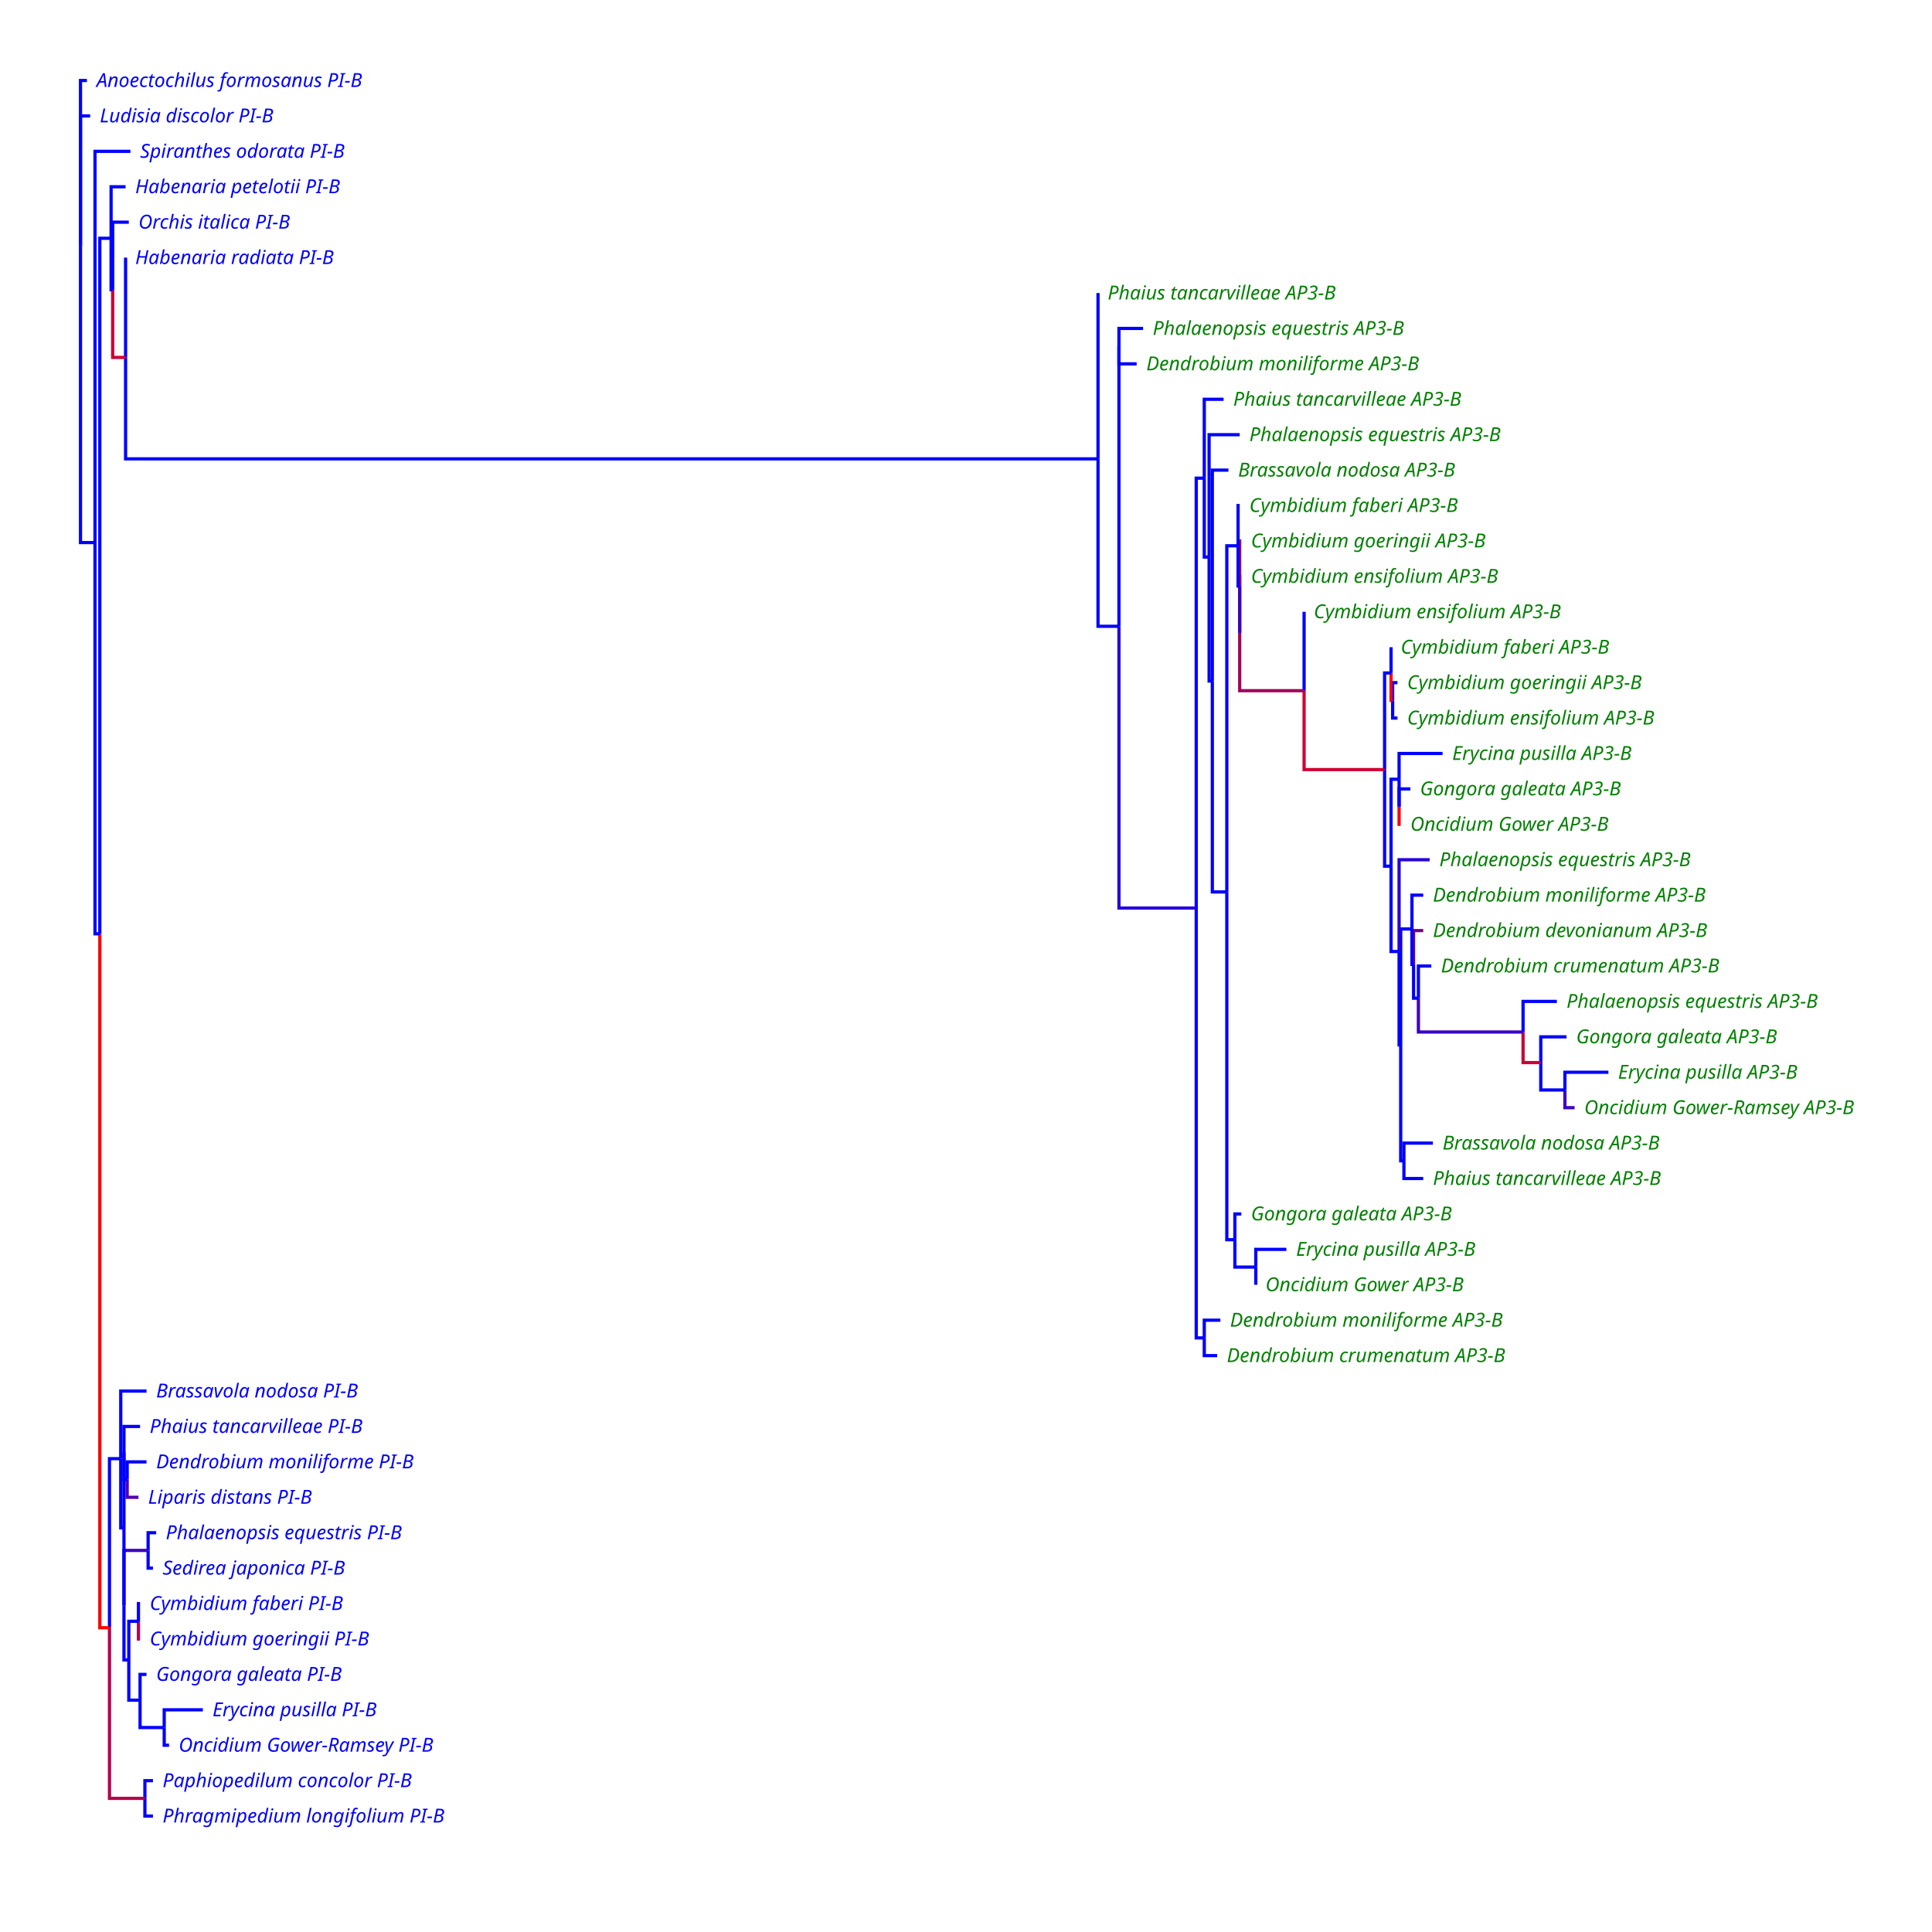
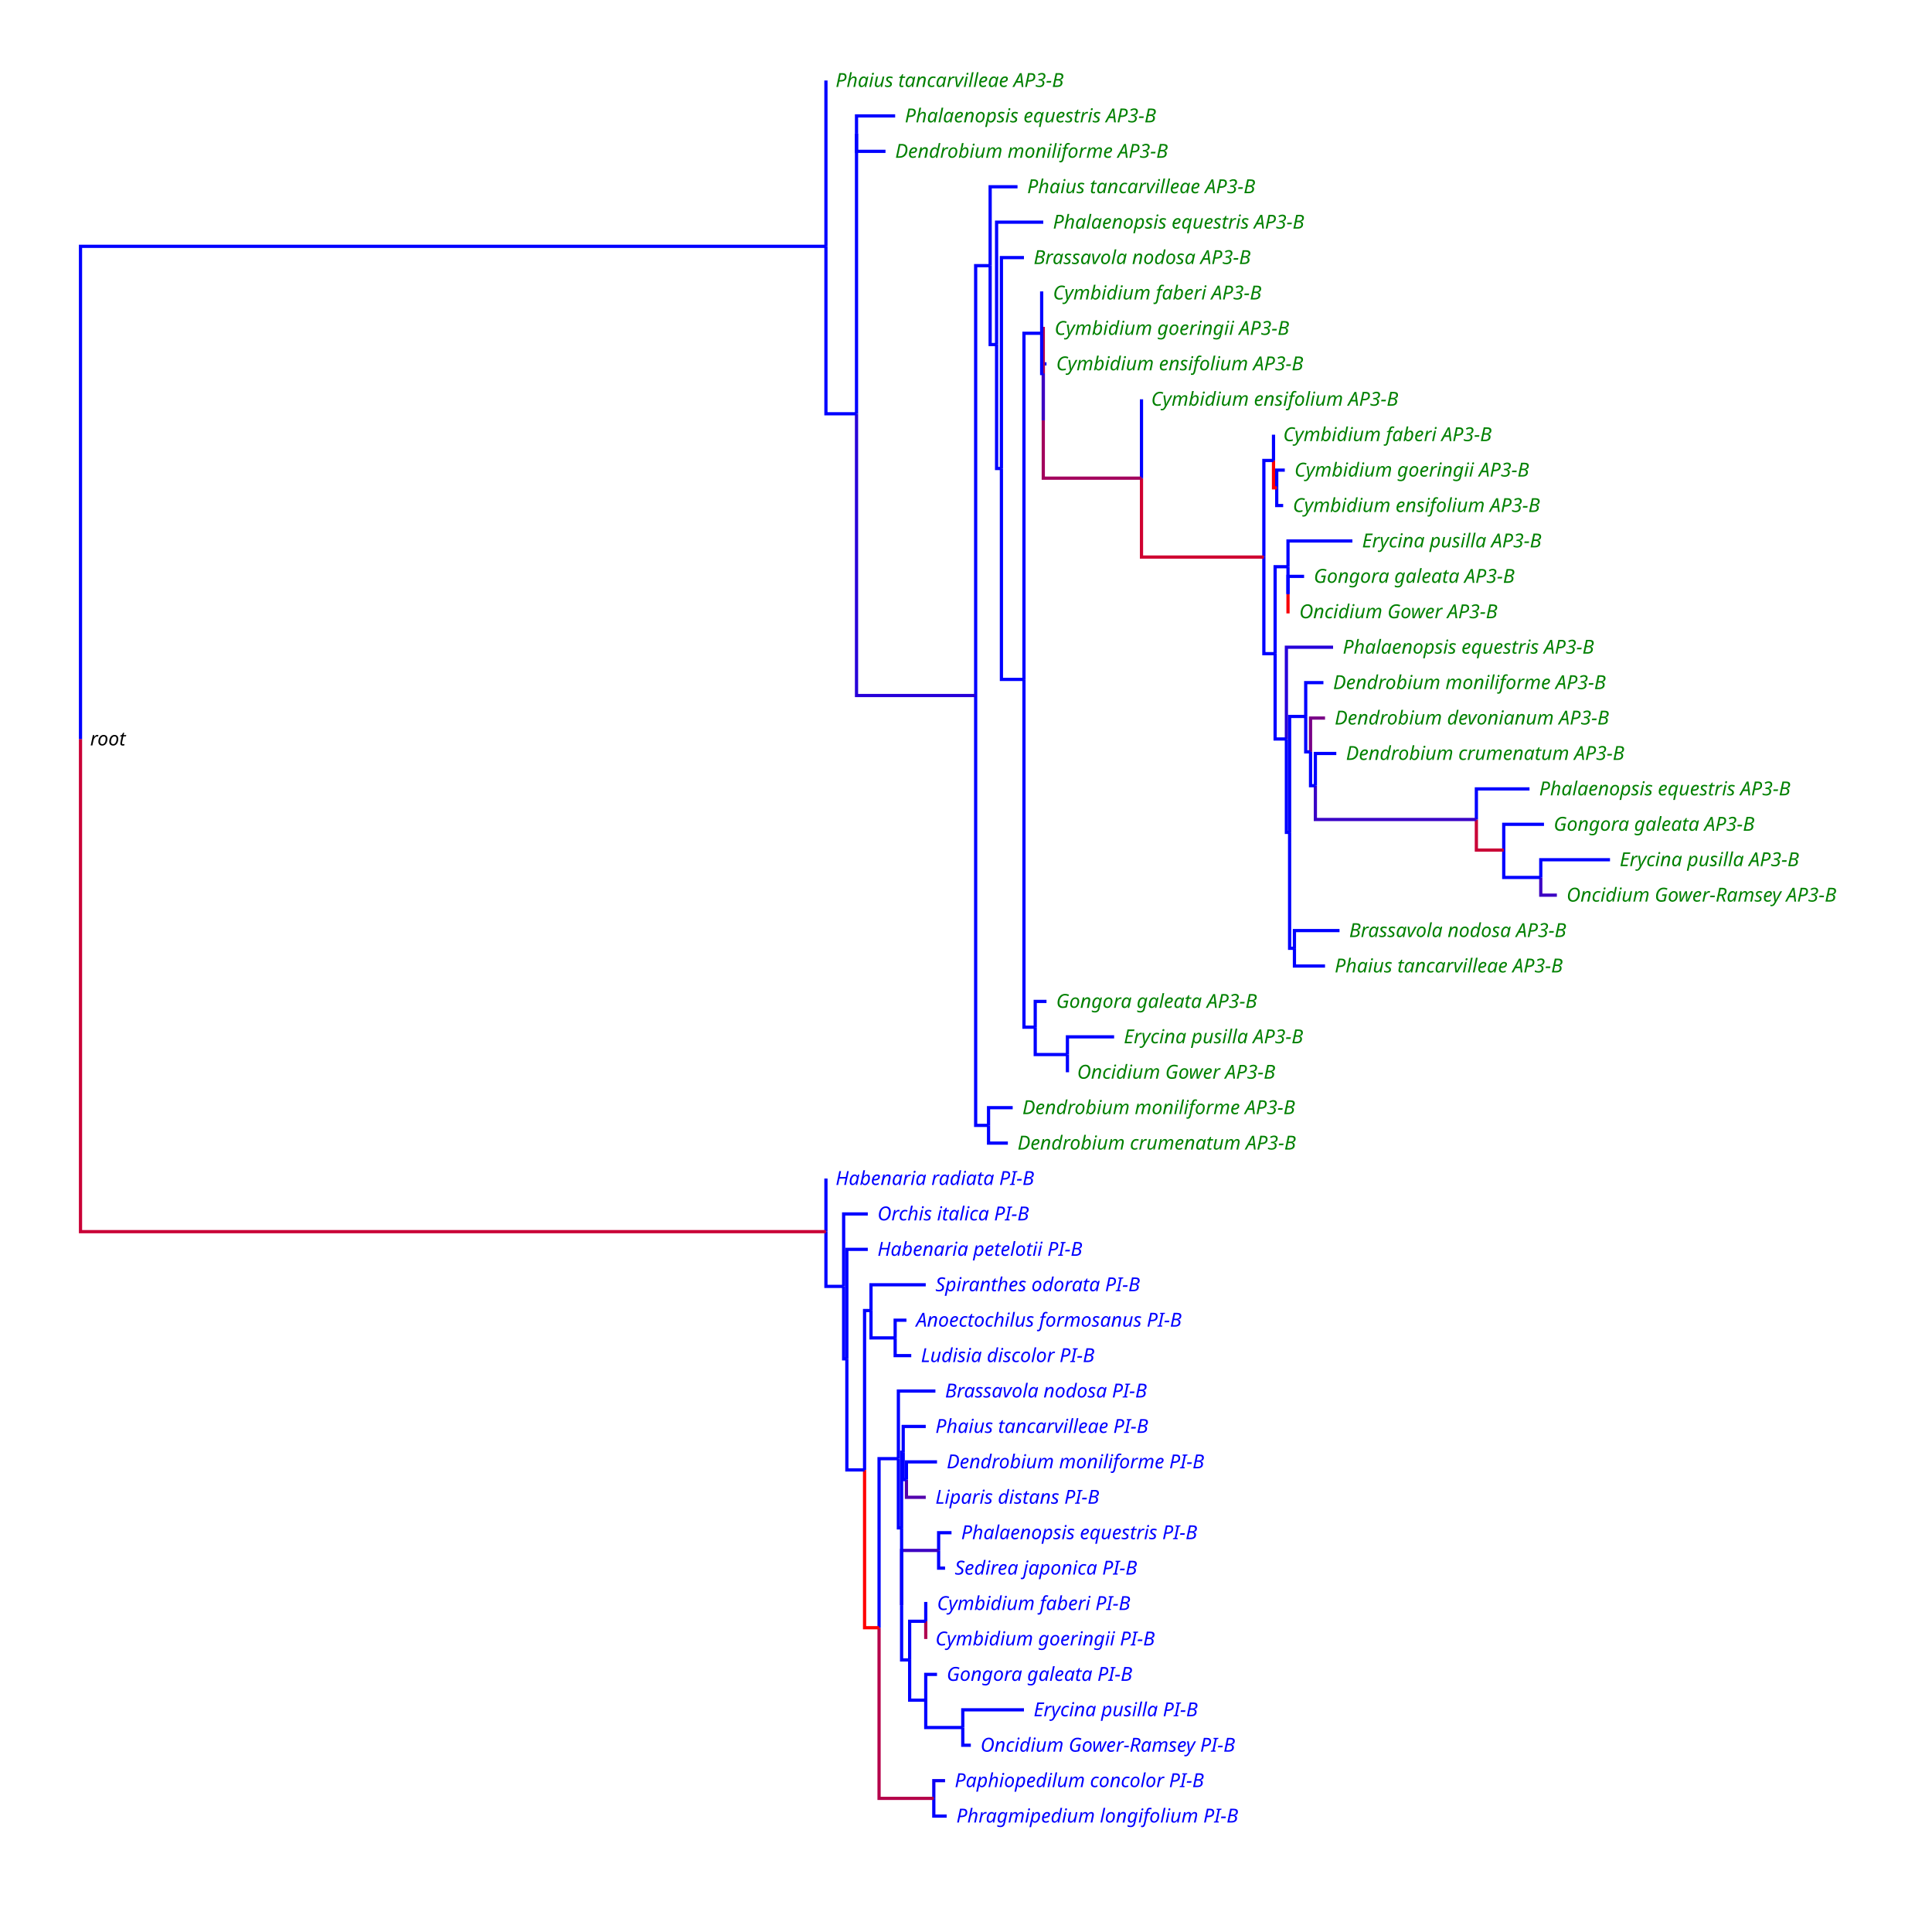
<svg xmlns="http://www.w3.org/2000/svg" height="1200" width="1200">
  <style type="text/css">
	polyline { fill: none; stroke: black; stroke-width: 1 }
	path { fill: none; stroke: black; stroke-width: 1 }
	line { fill: none; stroke: black; stroke-width: 1 }
	circle.node_circle  {}
	circle.taxon_circle {}
	text.node_text      {}
	text.taxon_text     {}
	line.scale_bar      {}
	text.scale_label    {}
	line.scale_major    {}
	line.scale_minor    {}
</style>
-   <polyline points="695,215 695,226 706,226" style="stroke: rgb(0,0,255); stroke-width: 2" />
-   <text class="taxon_text" style="font-family: Verdana; font-size: 12; font-style: Italic; fill: #008000" transform="rotate( 706.5416 226)" x="712" y="230">Dendrobium moniliforme AP3-B</text>
-   <polyline points="695,215 695,204 710,204" style="stroke: rgb(0,0,255); stroke-width: 2" />
-   <text class="taxon_text" style="font-family: Verdana; font-size: 12; font-style: Italic; fill: #008000" transform="rotate( 710.781 204)" x="716" y="208">Phalaenopsis equestris AP3-B</text>
-   <polyline points="865,435 865,446 868,446" style="stroke: rgb(-61,0,316); stroke-width: 2" />
-   <text class="taxon_text" style="font-family: Verdana; font-size: 12; font-style: Italic; fill: #008000" transform="rotate( 868.237 446)" x="874" y="450">Cymbidium ensifolium AP3-B</text>
-   <polyline points="865,435 865,424 868,424" style="stroke: rgb(0,0,255); stroke-width: 2" />
-   <text class="taxon_text" style="font-family: Verdana; font-size: 12; font-style: Italic; fill: #008000" transform="rotate( 868.8839 424)" x="874" y="428">Cymbidium goeringii AP3-B</text>
-   <polyline points="864,418 864,435 865,435" style="stroke: rgb(254,0,1); stroke-width: 2" />
-   <polyline points="864,418 864,402 864,402" style="stroke: rgb(0,0,255); stroke-width: 2" />
-   <text class="taxon_text" style="font-family: Verdana; font-size: 12; font-style: Italic; fill: #008000" transform="rotate( 864.3009 402)" x="870" y="406">Cymbidium faberi AP3-B</text>
-   <polyline points="869,501 869,512 870,512" style="stroke: rgb(247,0,8); stroke-width: 2" />
-   <text class="taxon_text" style="font-family: Verdana; font-size: 12; font-style: Italic; fill: #008000" transform="rotate( 870.418 512)" x="876" y="516">Oncidium Gower AP3-B</text>
-   <polyline points="869,501 869,490 876,490" style="stroke: rgb(0,0,255); stroke-width: 2" />
-   <text class="taxon_text" style="font-family: Verdana; font-size: 12; font-style: Italic; fill: #008000" transform="rotate( 876.4222 490)" x="882" y="494">Gongora galeata AP3-B</text>
-   <polyline points="869,484 869,501 869,501" style="stroke: rgb(0,0,255); stroke-width: 2" />
-   <polyline points="869,484 869,468 896,468" style="stroke: rgb(0,0,255); stroke-width: 2" />
-   <text class="taxon_text" style="font-family: Verdana; font-size: 12; font-style: Italic; fill: #008000" transform="rotate( 896.2759 468)" x="902" y="472">Erycina pusilla AP3-B</text>
-   <polyline points="972,677 972,688 978,688" style="stroke: rgb(60,0,195); stroke-width: 2" />
-   <text class="taxon_text" style="font-family: Verdana; font-size: 12; font-style: Italic; fill: #008000" transform="rotate( 978.9688 688)" x="984" y="692">Oncidium Gower-Ramsey AP3-B</text>
-   <polyline points="972,677 972,666 999,666" style="stroke: rgb(-3,0,258); stroke-width: 2" />
-   <text class="taxon_text" style="font-family: Verdana; font-size: 12; font-style: Italic; fill: #008000" transform="rotate( 1000 666)" x="1005" y="670">Erycina pusilla AP3-B</text>
-   <polyline points="957,660 957,677 972,677" style="stroke: rgb(0,0,255); stroke-width: 2" />
-   <polyline points="957,660 957,644 973,644" style="stroke: rgb(0,0,255); stroke-width: 2" />
-   <text class="taxon_text" style="font-family: Verdana; font-size: 12; font-style: Italic; fill: #008000" transform="rotate( 973.383 644)" x="979" y="648">Gongora galeata AP3-B</text>
-   <polyline points="946,641 946,660 957,660" style="stroke: rgb(201,0,54); stroke-width: 2" />
-   <polyline points="946,641 946,622 967,622" style="stroke: rgb(0,0,255); stroke-width: 2" />
-   <text class="taxon_text" style="font-family: Verdana; font-size: 12; font-style: Italic; fill: #008000" transform="rotate( 967.4961 622)" x="973" y="626">Phalaenopsis equestris AP3-B</text>
-   <polyline points="881,620 881,641 946,641" style="stroke: rgb(57,0,198); stroke-width: 2" />
-   <polyline points="881,620 881,600 889,600" style="stroke: rgb(0,0,255); stroke-width: 2" />
-   <text class="taxon_text" style="font-family: Verdana; font-size: 12; font-style: Italic; fill: #008000" transform="rotate( 889.6668 600)" x="895" y="604">Dendrobium crumenatum AP3-B</text>
-   <polyline points="878,599 878,620 881,620" style="stroke: rgb(0,0,255); stroke-width: 2" />
-   <polyline points="878,599 878,578 884,578" style="stroke: rgb(121,0,134); stroke-width: 2" />
-   <text class="taxon_text" style="font-family: Verdana; font-size: 12; font-style: Italic; fill: #008000" transform="rotate( 884.727 578)" x="890" y="582">Dendrobium devonianum AP3-B</text>
-   <polyline points="877,577 877,599 878,599" style="stroke: rgb(0,0,255); stroke-width: 2" />
-   <polyline points="877,577 877,556 884,556" style="stroke: rgb(0,0,255); stroke-width: 2" />
-   <text class="taxon_text" style="font-family: Verdana; font-size: 12; font-style: Italic; fill: #008000" transform="rotate( 884.5153 556)" x="890" y="560">Dendrobium moniliforme AP3-B</text>
-   <polyline points="872,721 872,732 884,732" style="stroke: rgb(0,0,255); stroke-width: 2" />
-   <text class="taxon_text" style="font-family: Verdana; font-size: 12; font-style: Italic; fill: #008000" transform="rotate( 884.9911 732)" x="890" y="736">Phaius tancarvilleae AP3-B</text>
-   <polyline points="872,721 872,710 890,710" style="stroke: rgb(0,0,255); stroke-width: 2" />
-   <text class="taxon_text" style="font-family: Verdana; font-size: 12; font-style: Italic; fill: #008000" transform="rotate( 890.5506 710)" x="896" y="714">Brassavola nodosa AP3-B</text>
-   <polyline points="870,649 870,721 872,721" style="stroke: rgb(0,0,255); stroke-width: 2" />
-   <polyline points="870,649 870,577 877,577" style="stroke: rgb(0,0,255); stroke-width: 2" />
-   <polyline points="869,591 869,649 870,649" style="stroke: rgb(0,0,255); stroke-width: 2" />
-   <polyline points="869,591 869,534 888,534" style="stroke: rgb(37,0,218); stroke-width: 2" />
-   <text class="taxon_text" style="font-family: Verdana; font-size: 12; font-style: Italic; fill: #008000" transform="rotate( 888.184 534)" x="894" y="538">Phalaenopsis equestris AP3-B</text>
-   <polyline points="864,538 864,591 869,591" style="stroke: rgb(0,0,255); stroke-width: 2" />
-   <polyline points="864,538 864,484 869,484" style="stroke: rgb(0,0,255); stroke-width: 2" />
-   <polyline points="860,478 860,538 864,538" style="stroke: rgb(0,0,255); stroke-width: 2" />
-   <polyline points="860,478 860,418 864,418" style="stroke: rgb(0,0,255); stroke-width: 2" />
-   <polyline points="810,429 810,478 860,478" style="stroke: rgb(207,0,48); stroke-width: 2" />
-   <polyline points="810,429 810,380 810,380" style="stroke: rgb(0,0,255); stroke-width: 2" />
-   <text class="taxon_text" style="font-family: Verdana; font-size: 12; font-style: Italic; fill: #008000" transform="rotate( 810.2048 380)" x="816" y="384">Cymbidium ensifolium AP3-B</text>
-   <polyline points="770,393 770,429 810,429" style="stroke: rgb(163,0,92); stroke-width: 2" />
-   <polyline points="770,393 770,358 771,358" style="stroke: rgb(0,0,255); stroke-width: 2" />
-   <text class="taxon_text" style="font-family: Verdana; font-size: 12; font-style: Italic; fill: #008000" transform="rotate( 771.8399 358)" x="777" y="362">Cymbidium ensifolium AP3-B</text>
-   <polyline points="770,364 770,393 770,393" style="stroke: rgb(63,0,192); stroke-width: 2" />
-   <polyline points="770,364 770,336 771,336" style="stroke: rgb(178,0,77); stroke-width: 2" />
-   <text class="taxon_text" style="font-family: Verdana; font-size: 12; font-style: Italic; fill: #008000" transform="rotate( 771.2032 336)" x="777" y="340">Cymbidium goeringii AP3-B</text>
-   <polyline points="769,339 769,364 770,364" style="stroke: rgb(0,0,255); stroke-width: 2" />
-   <polyline points="769,339 769,314 770,314" style="stroke: rgb(0,0,255); stroke-width: 2" />
-   <text class="taxon_text" style="font-family: Verdana; font-size: 12; font-style: Italic; fill: #008000" transform="rotate( 770.5343 314)" x="776" y="318">Cymbidium faberi AP3-B</text>
-   <polyline points="780,787 780,798 780,798" style="stroke: rgb(0,0,255); stroke-width: 2" />
-   <text class="taxon_text" style="font-family: Verdana; font-size: 12; font-style: Italic; fill: #008000" transform="rotate( 780.5848 798)" x="786" y="802">Oncidium Gower AP3-B</text>
-   <polyline points="780,787 780,776 799,776" style="stroke: rgb(0,0,255); stroke-width: 2" />
-   <text class="taxon_text" style="font-family: Verdana; font-size: 12; font-style: Italic; fill: #008000" transform="rotate( 799.4436 776)" x="805" y="780">Erycina pusilla AP3-B</text>
-   <polyline points="767,770 767,787 780,787" style="stroke: rgb(0,0,255); stroke-width: 2" />
-   <polyline points="767,770 767,754 771,754" style="stroke: rgb(0,0,255); stroke-width: 2" />
-   <text class="taxon_text" style="font-family: Verdana; font-size: 12; font-style: Italic; fill: #008000" transform="rotate( 771.8315 754)" x="777" y="758">Gongora galeata AP3-B</text>
-   <polyline points="762,554 762,770 767,770" style="stroke: rgb(0,0,255); stroke-width: 2" />
-   <polyline points="762,554 762,339 769,339" style="stroke: rgb(-56,0,311); stroke-width: 2" />
-   <polyline points="753,423 753,554 762,554" style="stroke: rgb(0,0,255); stroke-width: 2" />
-   <polyline points="753,423 753,292 763,292" style="stroke: rgb(0,0,255); stroke-width: 2" />
-   <text class="taxon_text" style="font-family: Verdana; font-size: 12; font-style: Italic; fill: #008000" transform="rotate( 763.1061 292)" x="769" y="296">Brassavola nodosa AP3-B</text>
-   <polyline points="751,346 751,423 753,423" style="stroke: rgb(0,0,255); stroke-width: 2" />
-   <polyline points="751,346 751,270 770,270" style="stroke: rgb(0,0,255); stroke-width: 2" />
-   <text class="taxon_text" style="font-family: Verdana; font-size: 12; font-style: Italic; fill: #008000" transform="rotate( 770.6091 270)" x="776" y="274">Phalaenopsis equestris AP3-B</text>
-   <polyline points="748,297 748,346 751,346" style="stroke: rgb(0,0,255); stroke-width: 2" />
-   <polyline points="748,297 748,248 760,248" style="stroke: rgb(0,0,255); stroke-width: 2" />
-   <text class="taxon_text" style="font-family: Verdana; font-size: 12; font-style: Italic; fill: #008000" transform="rotate( 760.5681 248)" x="766" y="252">Phaius tancarvilleae AP3-B</text>
-   <polyline points="748,831 748,842 756,842" style="stroke: rgb(0,0,255); stroke-width: 2" />
-   <text class="taxon_text" style="font-family: Verdana; font-size: 12; font-style: Italic; fill: #008000" transform="rotate( 756.1351 842)" x="762" y="846">Dendrobium crumenatum AP3-B</text>
-   <polyline points="748,831 748,820 758,820" style="stroke: rgb(0,0,255); stroke-width: 2" />
-   <text class="taxon_text" style="font-family: Verdana; font-size: 12; font-style: Italic; fill: #008000" transform="rotate( 758.0296 820)" x="764" y="824">Dendrobium moniliforme AP3-B</text>
-   <polyline points="743,564 743,831 748,831" style="stroke: rgb(0,0,255); stroke-width: 2" />
-   <polyline points="743,564 743,297 748,297" style="stroke: rgb(0,0,255); stroke-width: 2" />
-   <polyline points="695,389 695,564 743,564" style="stroke: rgb(38,0,217); stroke-width: 2" />
-   <polyline points="695,389 695,215 695,215" style="stroke: rgb(0,0,255); stroke-width: 2" />
-   <polyline points="682,285 682,389 695,389" style="stroke: rgb(0,0,255); stroke-width: 2" />
-   <polyline points="682,285 682,182 682,182" style="stroke: rgb(0,0,255); stroke-width: 2" />
-   <text class="taxon_text" style="font-family: Verdana; font-size: 12; font-style: Italic; fill: #008000" transform="rotate( 682.6756 182)" x="688" y="186">Phaius tancarvilleae AP3-B</text>
-   <polyline points="78,222 78,285 682,285" style="stroke: rgb(-13,0,268); stroke-width: 2" />
-   <polyline points="78,222 78,160 78,160" style="stroke: rgb(0,0,255); stroke-width: 2" />
-   <text class="taxon_text" style="font-family: Verdana; font-size: 12; font-style: Italic; fill: #0000FF" transform="rotate( 78.01169 160)" x="84" y="164">Habenaria radiata PI-B</text>
-   <polyline points="70,180 70,222 78,222" style="stroke: rgb(201,0,54); stroke-width: 2" />
-   <polyline points="70,180 70,138 80,138" style="stroke: rgb(0,0,255); stroke-width: 2" />
-   <text class="taxon_text" style="font-family: Verdana; font-size: 12; font-style: Italic; fill: #0000FF" transform="rotate( 80.59021 138)" x="86" y="142">Orchis italica PI-B</text>
-   <polyline points="69,148 69,180 70,180" style="stroke: rgb(0,0,255); stroke-width: 2" />
-   <polyline points="69,148 69,116 78,116" style="stroke: rgb(0,0,255); stroke-width: 2" />
-   <text class="taxon_text" style="font-family: Verdana; font-size: 12; font-style: Italic; fill: #0000FF" transform="rotate( 78.05896 116)" x="84" y="120">Habenaria petelotii PI-B</text>
-   <polyline points="79,919 79,930 86,930" style="stroke: rgb(82,0,173); stroke-width: 2" />
-   <text class="taxon_text" style="font-family: Verdana; font-size: 12; font-style: Italic; fill: #0000FF" transform="rotate( 86.99548 930)" x="92" y="934">Liparis distans PI-B</text>
-   <polyline points="79,919 79,908 91,908" style="stroke: rgb(0,0,255); stroke-width: 2" />
-   <text class="taxon_text" style="font-family: Verdana; font-size: 12; font-style: Italic; fill: #0000FF" transform="rotate( 91.64742 908)" x="97" y="912">Dendrobium moniliforme PI-B</text>
-   <polyline points="77,902 77,919 79,919" style="stroke: rgb(0,0,255); stroke-width: 2" />
-   <polyline points="77,902 77,886 87,886" style="stroke: rgb(0,0,255); stroke-width: 2" />
-   <text class="taxon_text" style="font-family: Verdana; font-size: 12; font-style: Italic; fill: #0000FF" transform="rotate( 87.14915 886)" x="93" y="890">Phaius tancarvilleae PI-B</text>
-   <polyline points="92,963 92,974 95,974" style="stroke: rgb(0,0,255); stroke-width: 2" />
-   <text class="taxon_text" style="font-family: Verdana; font-size: 12; font-style: Italic; fill: #0000FF" transform="rotate( 95.28976 974)" x="101" y="978">Sedirea japonica PI-B</text>
-   <polyline points="92,963 92,952 97,952" style="stroke: rgb(0,0,255); stroke-width: 2" />
-   <text class="taxon_text" style="font-family: Verdana; font-size: 12; font-style: Italic; fill: #0000FF" transform="rotate( 97.39682 952)" x="103" y="956">Phalaenopsis equestris PI-B</text>
-   <polyline points="86,1007 86,1018 87,1018" style="stroke: rgb(176,0,79); stroke-width: 2" />
-   <text class="taxon_text" style="font-family: Verdana; font-size: 12; font-style: Italic; fill: #0000FF" transform="rotate( 87.4072 1018)" x="93" y="1022">Cymbidium goeringii PI-B</text>
-   <polyline points="86,1007 86,996 87,996" style="stroke: rgb(0,0,255); stroke-width: 2" />
-   <text class="taxon_text" style="font-family: Verdana; font-size: 12; font-style: Italic; fill: #0000FF" transform="rotate( 87.8401 996)" x="93" y="1000">Cymbidium faberi PI-B</text>
-   <polyline points="102,1073 102,1084 105,1084" style="stroke: rgb(0,0,255); stroke-width: 2" />
-   <text class="taxon_text" style="font-family: Verdana; font-size: 12; font-style: Italic; fill: #0000FF" transform="rotate( 105.3507 1084)" x="111" y="1088">Oncidium Gower-Ramsey PI-B</text>
-   <polyline points="102,1073 102,1062 126,1062" style="stroke: rgb(0,0,255); stroke-width: 2" />
-   <text class="taxon_text" style="font-family: Verdana; font-size: 12; font-style: Italic; fill: #0000FF" transform="rotate( 126.8797 1062)" x="132" y="1066">Erycina pusilla PI-B</text>
-   <polyline points="87,1056 87,1073 102,1073" style="stroke: rgb(0,0,255); stroke-width: 2" />
-   <polyline points="87,1056 87,1040 91,1040" style="stroke: rgb(0,0,255); stroke-width: 2" />
-   <text class="taxon_text" style="font-family: Verdana; font-size: 12; font-style: Italic; fill: #0000FF" transform="rotate( 91.56942 1040)" x="97" y="1044">Gongora galeata PI-B</text>
-   <polyline points="80,1031 80,1056 87,1056" style="stroke: rgb(0,0,255); stroke-width: 2" />
-   <polyline points="80,1031 80,1007 86,1007" style="stroke: rgb(0,0,255); stroke-width: 2" />
-   <polyline points="77,997 77,1031 80,1031" style="stroke: rgb(0,0,255); stroke-width: 2" />
-   <polyline points="77,997 77,963 92,963" style="stroke: rgb(61,0,194); stroke-width: 2" />
-   <polyline points="77,949 77,997 77,997" style="stroke: rgb(0,0,255); stroke-width: 2" />
-   <polyline points="77,949 77,902 77,902" style="stroke: rgb(0,0,255); stroke-width: 2" />
-   <polyline points="75,906 75,949 77,949" style="stroke: rgb(0,0,255); stroke-width: 2" />
-   <polyline points="75,906 75,864 91,864" style="stroke: rgb(0,0,255); stroke-width: 2" />
-   <text class="taxon_text" style="font-family: Verdana; font-size: 12; font-style: Italic; fill: #0000FF" transform="rotate( 91.2557 864)" x="97" y="868">Brassavola nodosa PI-B</text>
-   <polyline points="90,1117 90,1128 95,1128" style="stroke: rgb(0,0,255); stroke-width: 2" />
-   <text class="taxon_text" style="font-family: Verdana; font-size: 12; font-style: Italic; fill: #0000FF" transform="rotate( 95.86386 1128)" x="101" y="1132">Phragmipedium longifolium PI-B</text>
-   <polyline points="90,1117 90,1106 95,1106" style="stroke: rgb(11,0,244); stroke-width: 2" />
-   <text class="taxon_text" style="font-family: Verdana; font-size: 12; font-style: Italic; fill: #0000FF" transform="rotate( 95.19466 1106)" x="101" y="1110">Paphiopedilum concolor PI-B</text>
-   <polyline points="68,1011 68,1117 90,1117" style="stroke: rgb(181,0,74); stroke-width: 2" />
-   <polyline points="68,1011 68,906 75,906" style="stroke: rgb(0,0,255); stroke-width: 2" />
-   <polyline points="62,580 62,1011 68,1011" style="stroke: rgb(255,0,0); stroke-width: 2" />
-   <polyline points="62,580 62,148 69,148" style="stroke: rgb(0,0,255); stroke-width: 2" />
-   <polyline points="59,337 59,580 62,580" style="stroke: rgb(0,0,255); stroke-width: 2" />
-   <polyline points="59,337 59,94 81,94" style="stroke: rgb(0,0,255); stroke-width: 2" />
-   <text class="taxon_text" style="font-family: Verdana; font-size: 12; font-style: Italic; fill: #0000FF" transform="rotate( 81.42787 94)" x="87" y="98">Spiranthes odorata PI-B</text>
-   <polyline points="50,153 50,337 59,337" style="stroke: rgb(0,0,255); stroke-width: 2" />
-   <polyline points="50,153 50,72 56,72" style="stroke: rgb(0,0,255); stroke-width: 2" />
-   <text class="taxon_text" style="font-family: Verdana; font-size: 12; font-style: Italic; fill: #0000FF" transform="rotate( 56.35539 72)" x="62" y="76">Ludisia discolor PI-B</text>
-   <polyline points="50,153 50,50 54,50" style="stroke: rgb(0,0,255); stroke-width: 2" />
-   <text class="taxon_text" style="font-family: Verdana; font-size: 12; font-style: Italic; fill: #0000FF" transform="rotate( 54.34721 50)" x="60" y="54">Anoectochilus formosanus PI-B</text>
+   <polyline points="532,83 532,94 550,94" style="stroke: rgb(0,0,255); stroke-width: 2" />
+   <text class="taxon_text" style="font-family: Verdana; font-size: 12; font-style: Italic; fill: #008000" transform="rotate( 550.0975 94)" x="556" y="98">Dendrobium moniliforme AP3-B</text>
+   <polyline points="532,83 532,72 556,72" style="stroke: rgb(0,0,255); stroke-width: 2" />
+   <text class="taxon_text" style="font-family: Verdana; font-size: 12; font-style: Italic; fill: #008000" transform="rotate( 556.5969 72)" x="562" y="76">Phalaenopsis equestris AP3-B</text>
+   <polyline points="793,303 793,314 797,314" style="stroke: rgb(-61,0,316); stroke-width: 2" />
+   <text class="taxon_text" style="font-family: Verdana; font-size: 12; font-style: Italic; fill: #008000" transform="rotate( 797.9934 314)" x="803" y="318">Cymbidium ensifolium AP3-B</text>
+   <polyline points="793,303 793,292 798,292" style="stroke: rgb(0,0,255); stroke-width: 2" />
+   <text class="taxon_text" style="font-family: Verdana; font-size: 12; font-style: Italic; fill: #008000" transform="rotate( 798.9852 292)" x="804" y="296">Cymbidium goeringii AP3-B</text>
+   <polyline points="791,286 791,303 793,303" style="stroke: rgb(254,0,1); stroke-width: 2" />
+   <polyline points="791,286 791,270 791,270" style="stroke: rgb(0,0,255); stroke-width: 2" />
+   <text class="taxon_text" style="font-family: Verdana; font-size: 12; font-style: Italic; fill: #008000" transform="rotate( 791.9591 270)" x="797" y="274">Cymbidium faberi AP3-B</text>
+   <polyline points="800,369 800,380 801,380" style="stroke: rgb(247,0,8); stroke-width: 2" />
+   <text class="taxon_text" style="font-family: Verdana; font-size: 12; font-style: Italic; fill: #008000" transform="rotate( 801.3371 380)" x="807" y="384">Oncidium Gower AP3-B</text>
+   <polyline points="800,369 800,358 810,358" style="stroke: rgb(0,0,255); stroke-width: 2" />
+   <text class="taxon_text" style="font-family: Verdana; font-size: 12; font-style: Italic; fill: #008000" transform="rotate( 810.5423 358)" x="816" y="362">Gongora galeata AP3-B</text>
+   <polyline points="800,352 800,369 800,369" style="stroke: rgb(0,0,255); stroke-width: 2" />
+   <polyline points="800,352 800,336 840,336" style="stroke: rgb(0,0,255); stroke-width: 2" />
+   <text class="taxon_text" style="font-family: Verdana; font-size: 12; font-style: Italic; fill: #008000" transform="rotate( 840.9801 336)" x="846" y="340">Erycina pusilla AP3-B</text>
+   <polyline points="957,545 957,556 967,556" style="stroke: rgb(60,0,195); stroke-width: 2" />
+   <text class="taxon_text" style="font-family: Verdana; font-size: 12; font-style: Italic; fill: #008000" transform="rotate( 967.757 556)" x="973" y="560">Oncidium Gower-Ramsey AP3-B</text>
+   <polyline points="957,545 957,534 1000,534" style="stroke: rgb(-3,0,258); stroke-width: 2" />
+   <text class="taxon_text" style="font-family: Verdana; font-size: 12; font-style: Italic; fill: #008000" transform="rotate( 1000 534)" x="1006" y="538">Erycina pusilla AP3-B</text>
+   <polyline points="934,528 934,545 957,545" style="stroke: rgb(0,0,255); stroke-width: 2" />
+   <polyline points="934,528 934,512 959,512" style="stroke: rgb(0,0,255); stroke-width: 2" />
+   <text class="taxon_text" style="font-family: Verdana; font-size: 12; font-style: Italic; fill: #008000" transform="rotate( 959.1933 512)" x="965" y="516">Gongora galeata AP3-B</text>
+   <polyline points="917,509 917,528 934,528" style="stroke: rgb(201,0,54); stroke-width: 2" />
+   <polyline points="917,509 917,490 950,490" style="stroke: rgb(0,0,255); stroke-width: 2" />
+   <text class="taxon_text" style="font-family: Verdana; font-size: 12; font-style: Italic; fill: #008000" transform="rotate( 950.1681 490)" x="956" y="494">Phalaenopsis equestris AP3-B</text>
+   <polyline points="817,488 817,509 917,509" style="stroke: rgb(57,0,198); stroke-width: 2" />
+   <polyline points="817,488 817,468 830,468" style="stroke: rgb(0,0,255); stroke-width: 2" />
+   <text class="taxon_text" style="font-family: Verdana; font-size: 12; font-style: Italic; fill: #008000" transform="rotate( 830.8477 468)" x="836" y="472">Dendrobium crumenatum AP3-B</text>
+   <polyline points="814,467 814,488 817,488" style="stroke: rgb(0,0,255); stroke-width: 2" />
+   <polyline points="814,467 814,446 823,446" style="stroke: rgb(121,0,134); stroke-width: 2" />
+   <text class="taxon_text" style="font-family: Verdana; font-size: 12; font-style: Italic; fill: #008000" transform="rotate( 823.2743 446)" x="829" y="450">Dendrobium devonianum AP3-B</text>
+   <polyline points="811,445 811,467 814,467" style="stroke: rgb(0,0,255); stroke-width: 2" />
+   <polyline points="811,445 811,424 822,424" style="stroke: rgb(0,0,255); stroke-width: 2" />
+   <text class="taxon_text" style="font-family: Verdana; font-size: 12; font-style: Italic; fill: #008000" transform="rotate( 822.9498 424)" x="828" y="428">Dendrobium moniliforme AP3-B</text>
+   <polyline points="804,589 804,600 823,600" style="stroke: rgb(0,0,255); stroke-width: 2" />
+   <text class="taxon_text" style="font-family: Verdana; font-size: 12; font-style: Italic; fill: #008000" transform="rotate( 823.6793 600)" x="829" y="604">Phaius tancarvilleae AP3-B</text>
+   <polyline points="804,589 804,578 832,578" style="stroke: rgb(0,0,255); stroke-width: 2" />
+   <text class="taxon_text" style="font-family: Verdana; font-size: 12; font-style: Italic; fill: #008000" transform="rotate( 832.2026 578)" x="838" y="582">Brassavola nodosa AP3-B</text>
+   <polyline points="801,517 801,589 804,589" style="stroke: rgb(0,0,255); stroke-width: 2" />
+   <polyline points="801,517 801,445 811,445" style="stroke: rgb(0,0,255); stroke-width: 2" />
+   <polyline points="799,459 799,517 801,517" style="stroke: rgb(0,0,255); stroke-width: 2" />
+   <polyline points="799,459 799,402 828,402" style="stroke: rgb(37,0,218); stroke-width: 2" />
+   <text class="taxon_text" style="font-family: Verdana; font-size: 12; font-style: Italic; fill: #008000" transform="rotate( 828.5744 402)" x="834" y="406">Phalaenopsis equestris AP3-B</text>
+   <polyline points="792,406 792,459 799,459" style="stroke: rgb(0,0,255); stroke-width: 2" />
+   <polyline points="792,406 792,352 800,352" style="stroke: rgb(0,0,255); stroke-width: 2" />
+   <polyline points="785,346 785,406 792,406" style="stroke: rgb(0,0,255); stroke-width: 2" />
+   <polyline points="785,346 785,286 791,286" style="stroke: rgb(0,0,255); stroke-width: 2" />
+   <polyline points="709,297 709,346 785,346" style="stroke: rgb(207,0,48); stroke-width: 2" />
+   <polyline points="709,297 709,248 709,248" style="stroke: rgb(0,0,255); stroke-width: 2" />
+   <text class="taxon_text" style="font-family: Verdana; font-size: 12; font-style: Italic; fill: #008000" transform="rotate( 709.0241 248)" x="715" y="252">Cymbidium ensifolium AP3-B</text>
+   <polyline points="648,261 648,297 709,297" style="stroke: rgb(163,0,92); stroke-width: 2" />
+   <polyline points="648,261 648,226 650,226" style="stroke: rgb(0,0,255); stroke-width: 2" />
+   <text class="taxon_text" style="font-family: Verdana; font-size: 12; font-style: Italic; fill: #008000" transform="rotate( 650.2066 226)" x="656" y="230">Cymbidium ensifolium AP3-B</text>
+   <polyline points="648,232 648,261 648,261" style="stroke: rgb(63,0,192); stroke-width: 2" />
+   <polyline points="648,232 648,204 649,204" style="stroke: rgb(178,0,77); stroke-width: 2" />
+   <text class="taxon_text" style="font-family: Verdana; font-size: 12; font-style: Italic; fill: #008000" transform="rotate( 649.2305 204)" x="655" y="208">Cymbidium goeringii AP3-B</text>
+   <polyline points="647,207 647,232 648,232" style="stroke: rgb(0,0,255); stroke-width: 2" />
+   <polyline points="647,207 647,182 648,182" style="stroke: rgb(0,0,255); stroke-width: 2" />
+   <text class="taxon_text" style="font-family: Verdana; font-size: 12; font-style: Italic; fill: #008000" transform="rotate( 648.2049 182)" x="654" y="186">Cymbidium faberi AP3-B</text>
+   <polyline points="663,655 663,666 663,666" style="stroke: rgb(0,0,255); stroke-width: 2" />
+   <text class="taxon_text" style="font-family: Verdana; font-size: 12; font-style: Italic; fill: #008000" transform="rotate( 663.6134 666)" x="669" y="670">Oncidium Gower AP3-B</text>
+   <polyline points="663,655 663,644 692,644" style="stroke: rgb(0,0,255); stroke-width: 2" />
+   <text class="taxon_text" style="font-family: Verdana; font-size: 12; font-style: Italic; fill: #008000" transform="rotate( 692.5261 644)" x="698" y="648">Erycina pusilla AP3-B</text>
+   <polyline points="643,638 643,655 663,655" style="stroke: rgb(0,0,255); stroke-width: 2" />
+   <polyline points="643,638 643,622 650,622" style="stroke: rgb(0,0,255); stroke-width: 2" />
+   <text class="taxon_text" style="font-family: Verdana; font-size: 12; font-style: Italic; fill: #008000" transform="rotate( 650.1937 622)" x="656" y="626">Gongora galeata AP3-B</text>
+   <polyline points="636,422 636,638 643,638" style="stroke: rgb(0,0,255); stroke-width: 2" />
+   <polyline points="636,422 636,207 647,207" style="stroke: rgb(-56,0,311); stroke-width: 2" />
+   <polyline points="622,291 622,422 636,422" style="stroke: rgb(0,0,255); stroke-width: 2" />
+   <polyline points="622,291 622,160 636,160" style="stroke: rgb(0,0,255); stroke-width: 2" />
+   <text class="taxon_text" style="font-family: Verdana; font-size: 12; font-style: Italic; fill: #008000" transform="rotate( 636.8167 160)" x="642" y="164">Brassavola nodosa AP3-B</text>
+   <polyline points="619,214 619,291 622,291" style="stroke: rgb(0,0,255); stroke-width: 2" />
+   <polyline points="619,214 619,138 648,138" style="stroke: rgb(0,0,255); stroke-width: 2" />
+   <text class="taxon_text" style="font-family: Verdana; font-size: 12; font-style: Italic; fill: #008000" transform="rotate( 648.3196 138)" x="654" y="142">Phalaenopsis equestris AP3-B</text>
+   <polyline points="615,165 615,214 619,214" style="stroke: rgb(0,0,255); stroke-width: 2" />
+   <polyline points="615,165 615,116 632,116" style="stroke: rgb(0,0,255); stroke-width: 2" />
+   <text class="taxon_text" style="font-family: Verdana; font-size: 12; font-style: Italic; fill: #008000" transform="rotate( 632.9258 116)" x="638" y="120">Phaius tancarvilleae AP3-B</text>
+   <polyline points="614,699 614,710 626,710" style="stroke: rgb(0,0,255); stroke-width: 2" />
+   <text class="taxon_text" style="font-family: Verdana; font-size: 12; font-style: Italic; fill: #008000" transform="rotate( 626.1295 710)" x="632" y="714">Dendrobium crumenatum AP3-B</text>
+   <polyline points="614,699 614,688 629,688" style="stroke: rgb(0,0,255); stroke-width: 2" />
+   <text class="taxon_text" style="font-family: Verdana; font-size: 12; font-style: Italic; fill: #008000" transform="rotate( 629.034 688)" x="635" y="692">Dendrobium moniliforme AP3-B</text>
+   <polyline points="606,432 606,699 614,699" style="stroke: rgb(0,0,255); stroke-width: 2" />
+   <polyline points="606,432 606,165 615,165" style="stroke: rgb(0,0,255); stroke-width: 2" />
+   <polyline points="532,257 532,432 606,432" style="stroke: rgb(38,0,217); stroke-width: 2" />
+   <polyline points="532,257 532,83 532,83" style="stroke: rgb(0,0,255); stroke-width: 2" />
+   <polyline points="513,153 513,257 532,257" style="stroke: rgb(0,0,255); stroke-width: 2" />
+   <polyline points="513,153 513,50 513,50" style="stroke: rgb(0,0,255); stroke-width: 2" />
+   <text class="taxon_text" style="font-family: Verdana; font-size: 12; font-style: Italic; fill: #008000" transform="rotate( 513.5084 50)" x="519" y="54">Phaius tancarvilleae AP3-B</text>
+   <polyline points="556,831 556,842 566,842" style="stroke: rgb(0,0,255); stroke-width: 2" />
+   <text class="taxon_text" style="font-family: Verdana; font-size: 12; font-style: Italic; fill: #0000FF" transform="rotate( 566.1932 842)" x="572" y="846">Ludisia discolor PI-B</text>
+   <polyline points="556,831 556,820 563,820" style="stroke: rgb(0,0,255); stroke-width: 2" />
+   <text class="taxon_text" style="font-family: Verdana; font-size: 12; font-style: Italic; fill: #0000FF" transform="rotate( 563.1145 820)" x="569" y="824">Anoectochilus formosanus PI-B</text>
+   <polyline points="541,814 541,831 556,831" style="stroke: rgb(0,0,255); stroke-width: 2" />
+   <polyline points="541,814 541,798 575,798" style="stroke: rgb(0,0,255); stroke-width: 2" />
+   <text class="taxon_text" style="font-family: Verdana; font-size: 12; font-style: Italic; fill: #0000FF" transform="rotate( 575.586 798)" x="581" y="802">Spiranthes odorata PI-B</text>
+   <polyline points="563,919 563,930 575,930" style="stroke: rgb(82,0,173); stroke-width: 2" />
+   <text class="taxon_text" style="font-family: Verdana; font-size: 12; font-style: Italic; fill: #0000FF" transform="rotate( 575.1023 930)" x="581" y="934">Liparis distans PI-B</text>
+   <polyline points="563,919 563,908 582,908" style="stroke: rgb(0,0,255); stroke-width: 2" />
+   <text class="taxon_text" style="font-family: Verdana; font-size: 12; font-style: Italic; fill: #0000FF" transform="rotate( 582.2343 908)" x="588" y="912">Dendrobium moniliforme PI-B</text>
+   <polyline points="561,902 561,919 563,919" style="stroke: rgb(0,0,255); stroke-width: 2" />
+   <polyline points="561,902 561,886 575,886" style="stroke: rgb(0,0,255); stroke-width: 2" />
+   <text class="taxon_text" style="font-family: Verdana; font-size: 12; font-style: Italic; fill: #0000FF" transform="rotate( 575.3379 886)" x="581" y="890">Phaius tancarvilleae PI-B</text>
+   <polyline points="583,963 583,974 587,974" style="stroke: rgb(0,0,255); stroke-width: 2" />
+   <text class="taxon_text" style="font-family: Verdana; font-size: 12; font-style: Italic; fill: #0000FF" transform="rotate( 587.8184 974)" x="593" y="978">Sedirea japonica PI-B</text>
+   <polyline points="583,963 583,952 591,952" style="stroke: rgb(0,0,255); stroke-width: 2" />
+   <text class="taxon_text" style="font-family: Verdana; font-size: 12; font-style: Italic; fill: #0000FF" transform="rotate( 591.0487 952)" x="597" y="956">Phalaenopsis equestris PI-B</text>
+   <polyline points="575,1007 575,1018 575,1018" style="stroke: rgb(176,0,79); stroke-width: 2" />
+   <text class="taxon_text" style="font-family: Verdana; font-size: 12; font-style: Italic; fill: #0000FF" transform="rotate( 575.7336 1018)" x="581" y="1022">Cymbidium goeringii PI-B</text>
+   <polyline points="575,1007 575,996 576,996" style="stroke: rgb(0,0,255); stroke-width: 2" />
+   <text class="taxon_text" style="font-family: Verdana; font-size: 12; font-style: Italic; fill: #0000FF" transform="rotate( 576.3972 996)" x="582" y="1000">Cymbidium faberi PI-B</text>
+   <polyline points="598,1073 598,1084 603,1084" style="stroke: rgb(0,0,255); stroke-width: 2" />
+   <text class="taxon_text" style="font-family: Verdana; font-size: 12; font-style: Italic; fill: #0000FF" transform="rotate( 603.2428 1084)" x="609" y="1088">Oncidium Gower-Ramsey PI-B</text>
+   <polyline points="598,1073 598,1062 636,1062" style="stroke: rgb(0,0,255); stroke-width: 2" />
+   <text class="taxon_text" style="font-family: Verdana; font-size: 12; font-style: Italic; fill: #0000FF" transform="rotate( 636.2491 1062)" x="642" y="1066">Erycina pusilla PI-B</text>
+   <polyline points="575,1056 575,1073 598,1073" style="stroke: rgb(0,0,255); stroke-width: 2" />
+   <polyline points="575,1056 575,1040 582,1040" style="stroke: rgb(0,0,255); stroke-width: 2" />
+   <text class="taxon_text" style="font-family: Verdana; font-size: 12; font-style: Italic; fill: #0000FF" transform="rotate( 582.1147 1040)" x="588" y="1044">Gongora galeata PI-B</text>
+   <polyline points="565,1031 565,1056 575,1056" style="stroke: rgb(0,0,255); stroke-width: 2" />
+   <polyline points="565,1031 565,1007 575,1007" style="stroke: rgb(0,0,255); stroke-width: 2" />
+   <polyline points="560,997 560,1031 565,1031" style="stroke: rgb(0,0,255); stroke-width: 2" />
+   <polyline points="560,997 560,963 583,963" style="stroke: rgb(61,0,194); stroke-width: 2" />
+   <polyline points="560,949 560,997 560,997" style="stroke: rgb(0,0,255); stroke-width: 2" />
+   <polyline points="560,949 560,902 561,902" style="stroke: rgb(0,0,255); stroke-width: 2" />
+   <polyline points="558,906 558,949 560,949" style="stroke: rgb(0,0,255); stroke-width: 2" />
+   <polyline points="558,906 558,864 581,864" style="stroke: rgb(0,0,255); stroke-width: 2" />
+   <text class="taxon_text" style="font-family: Verdana; font-size: 12; font-style: Italic; fill: #0000FF" transform="rotate( 581.6337 864)" x="587" y="868">Brassavola nodosa PI-B</text>
+   <polyline points="580,1117 580,1128 588,1128" style="stroke: rgb(0,0,255); stroke-width: 2" />
+   <text class="taxon_text" style="font-family: Verdana; font-size: 12; font-style: Italic; fill: #0000FF" transform="rotate( 588.6985 1128)" x="594" y="1132">Phragmipedium longifolium PI-B</text>
+   <polyline points="580,1117 580,1106 587,1106" style="stroke: rgb(11,0,244); stroke-width: 2" />
+   <text class="taxon_text" style="font-family: Verdana; font-size: 12; font-style: Italic; fill: #0000FF" transform="rotate( 587.6726 1106)" x="593" y="1110">Paphiopedilum concolor PI-B</text>
+   <polyline points="546,1011 546,1117 580,1117" style="stroke: rgb(181,0,74); stroke-width: 2" />
+   <polyline points="546,1011 546,906 558,906" style="stroke: rgb(0,0,255); stroke-width: 2" />
+   <polyline points="537,913 537,1011 546,1011" style="stroke: rgb(255,0,0); stroke-width: 2" />
+   <polyline points="537,913 537,814 541,814" style="stroke: rgb(0,0,255); stroke-width: 2" />
+   <polyline points="526,844 526,913 537,913" style="stroke: rgb(0,0,255); stroke-width: 2" />
+   <polyline points="526,844 526,776 539,776" style="stroke: rgb(0,0,255); stroke-width: 2" />
+   <text class="taxon_text" style="font-family: Verdana; font-size: 12; font-style: Italic; fill: #0000FF" transform="rotate( 539.6459 776)" x="545" y="780">Habenaria petelotii PI-B</text>
+   <polyline points="524,799 524,844 526,844" style="stroke: rgb(0,0,255); stroke-width: 2" />
+   <polyline points="524,799 524,754 539,754" style="stroke: rgb(0,0,255); stroke-width: 2" />
+   <text class="taxon_text" style="font-family: Verdana; font-size: 12; font-style: Italic; fill: #0000FF" transform="rotate( 539.6023 754)" x="545" y="758">Orchis italica PI-B</text>
+   <polyline points="513,765 513,799 524,799" style="stroke: rgb(0,0,255); stroke-width: 2" />
+   <polyline points="513,765 513,732 513,732" style="stroke: rgb(0,0,255); stroke-width: 2" />
+   <text class="taxon_text" style="font-family: Verdana; font-size: 12; font-style: Italic; fill: #0000FF" transform="rotate( 513.5058 732)" x="519" y="736">Habenaria radiata PI-B</text>
+   <polyline points="50,459 50,765 513,765" style="stroke: rgb(201,0,54); stroke-width: 2" />
+   <polyline points="50,459 50,153 513,153" style="stroke: rgb(-13,0,268); stroke-width: 2" />
+   <text class="node_text" style="font-family: Verdana; font-size: 12; font-style: Italic" transform="rotate( 50 459.7257)" x="56" y="463">root</text>
</svg>
